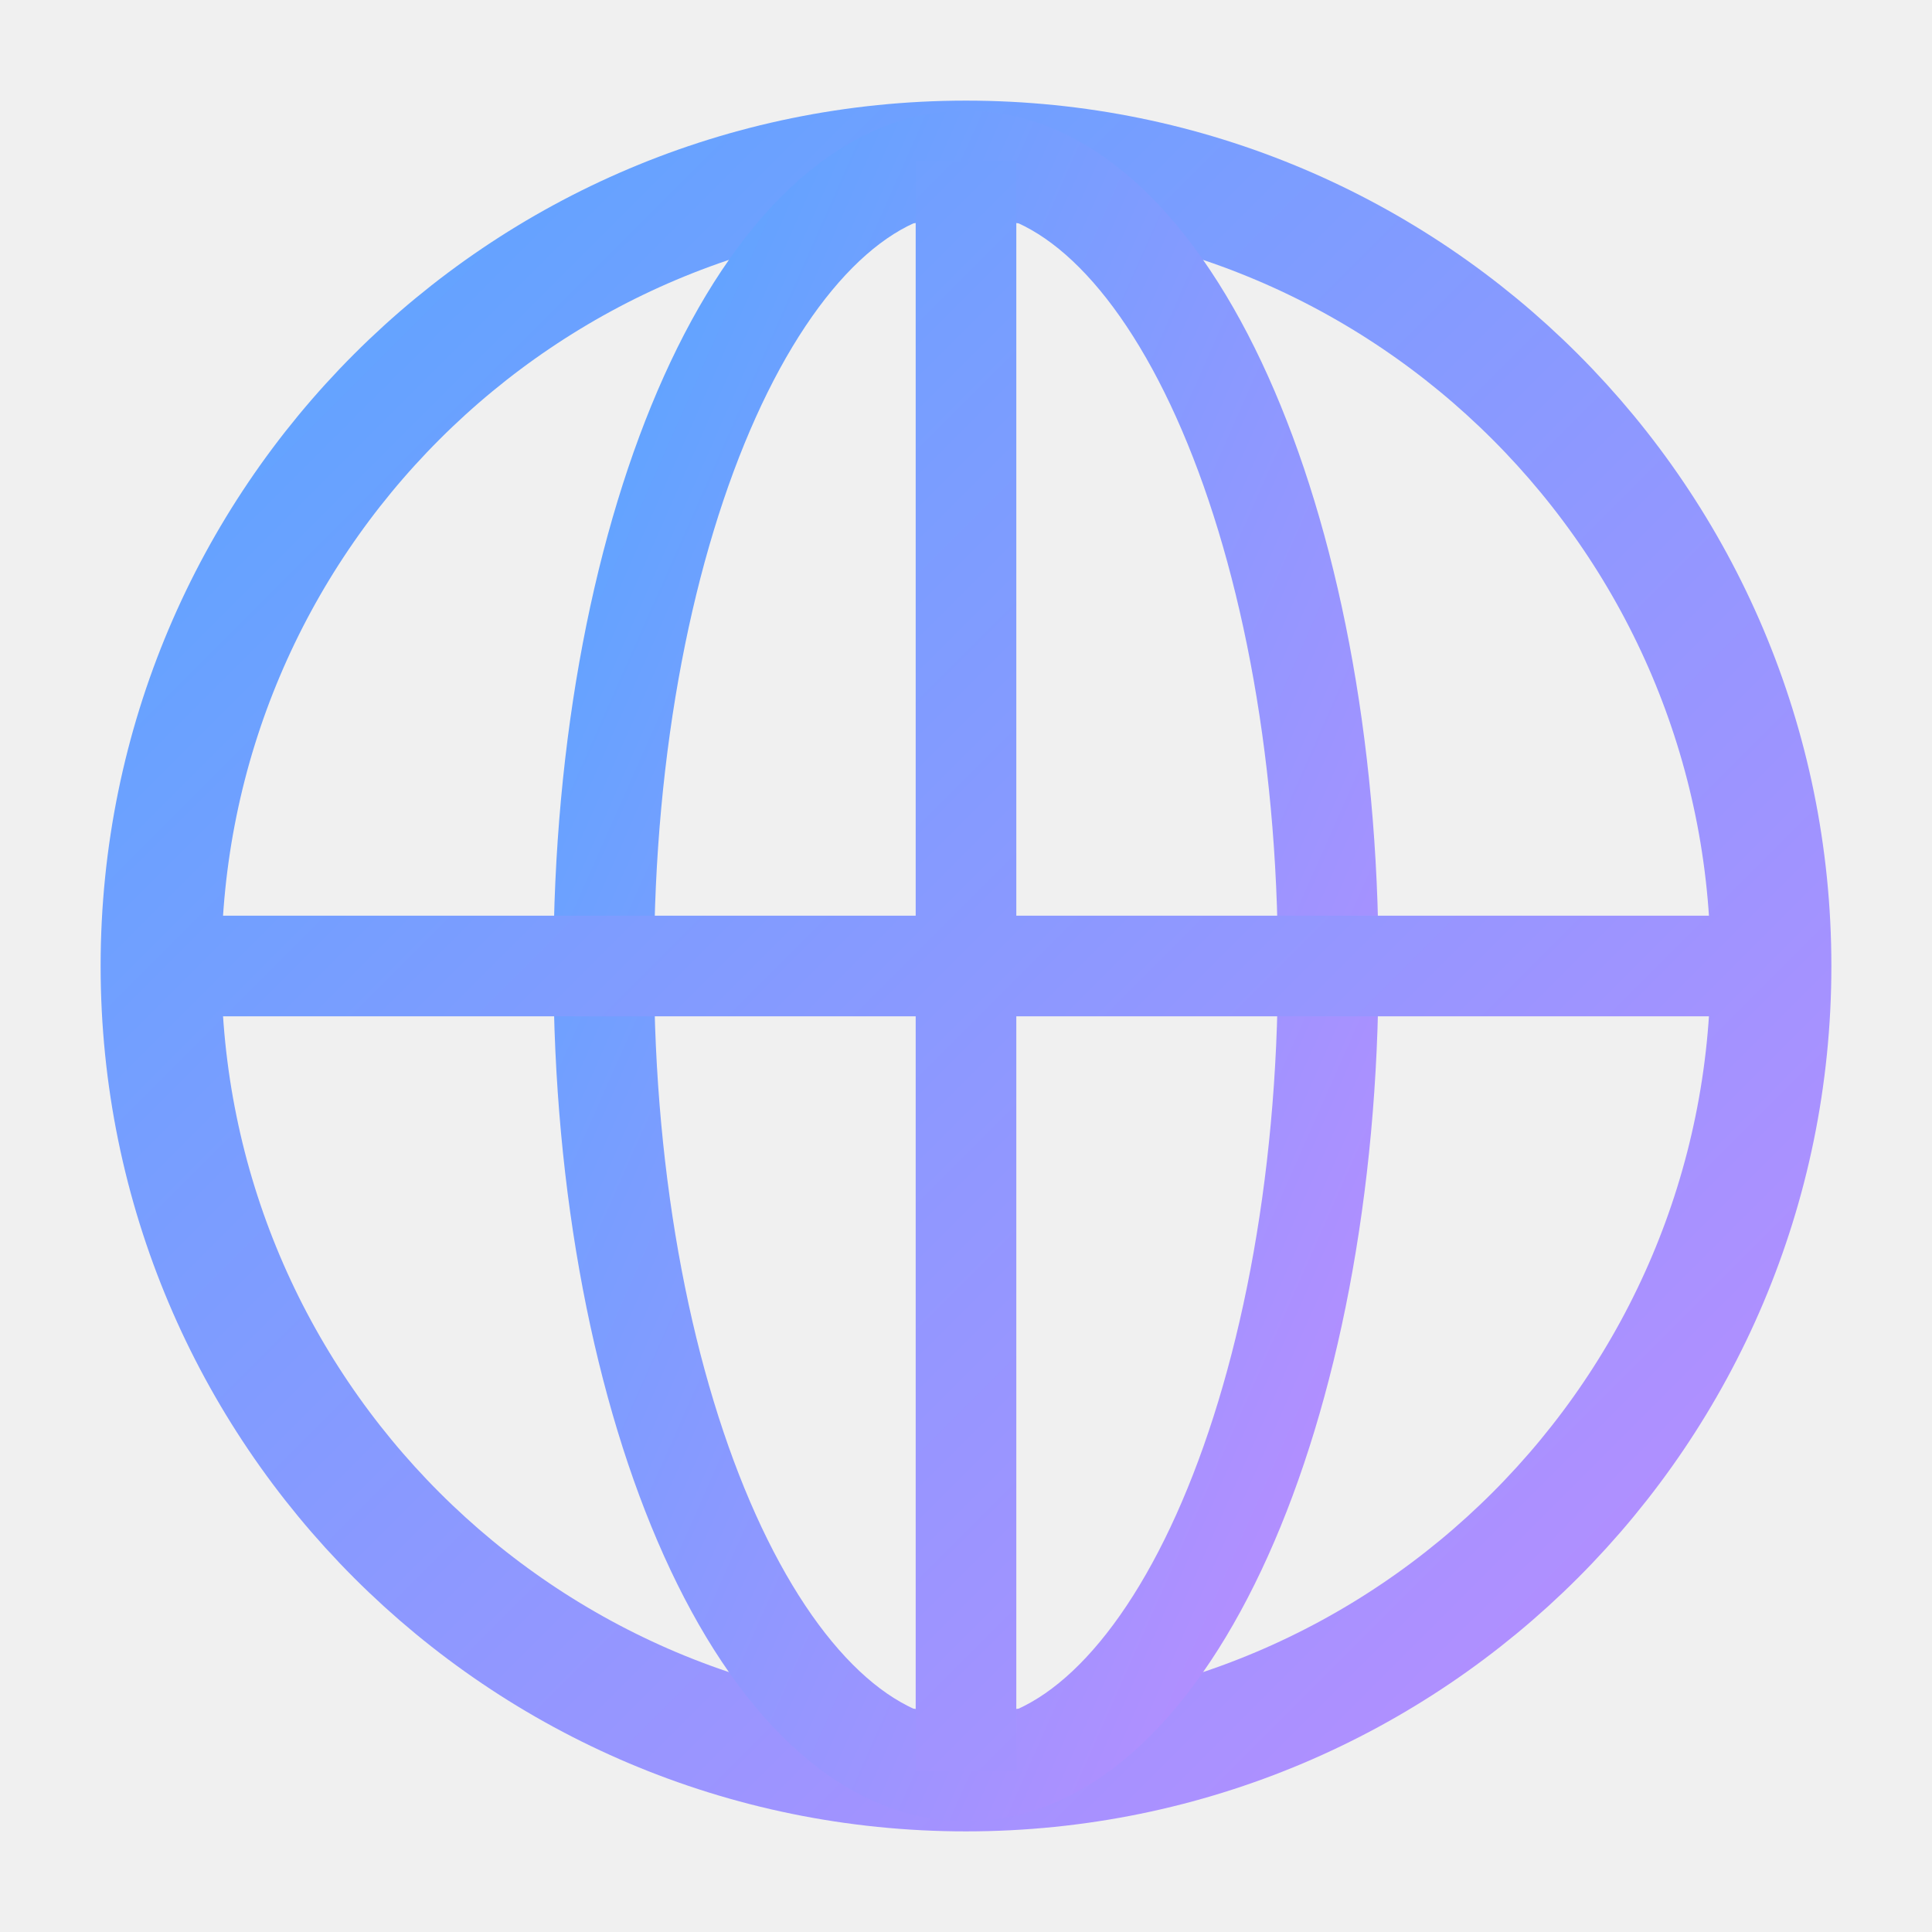
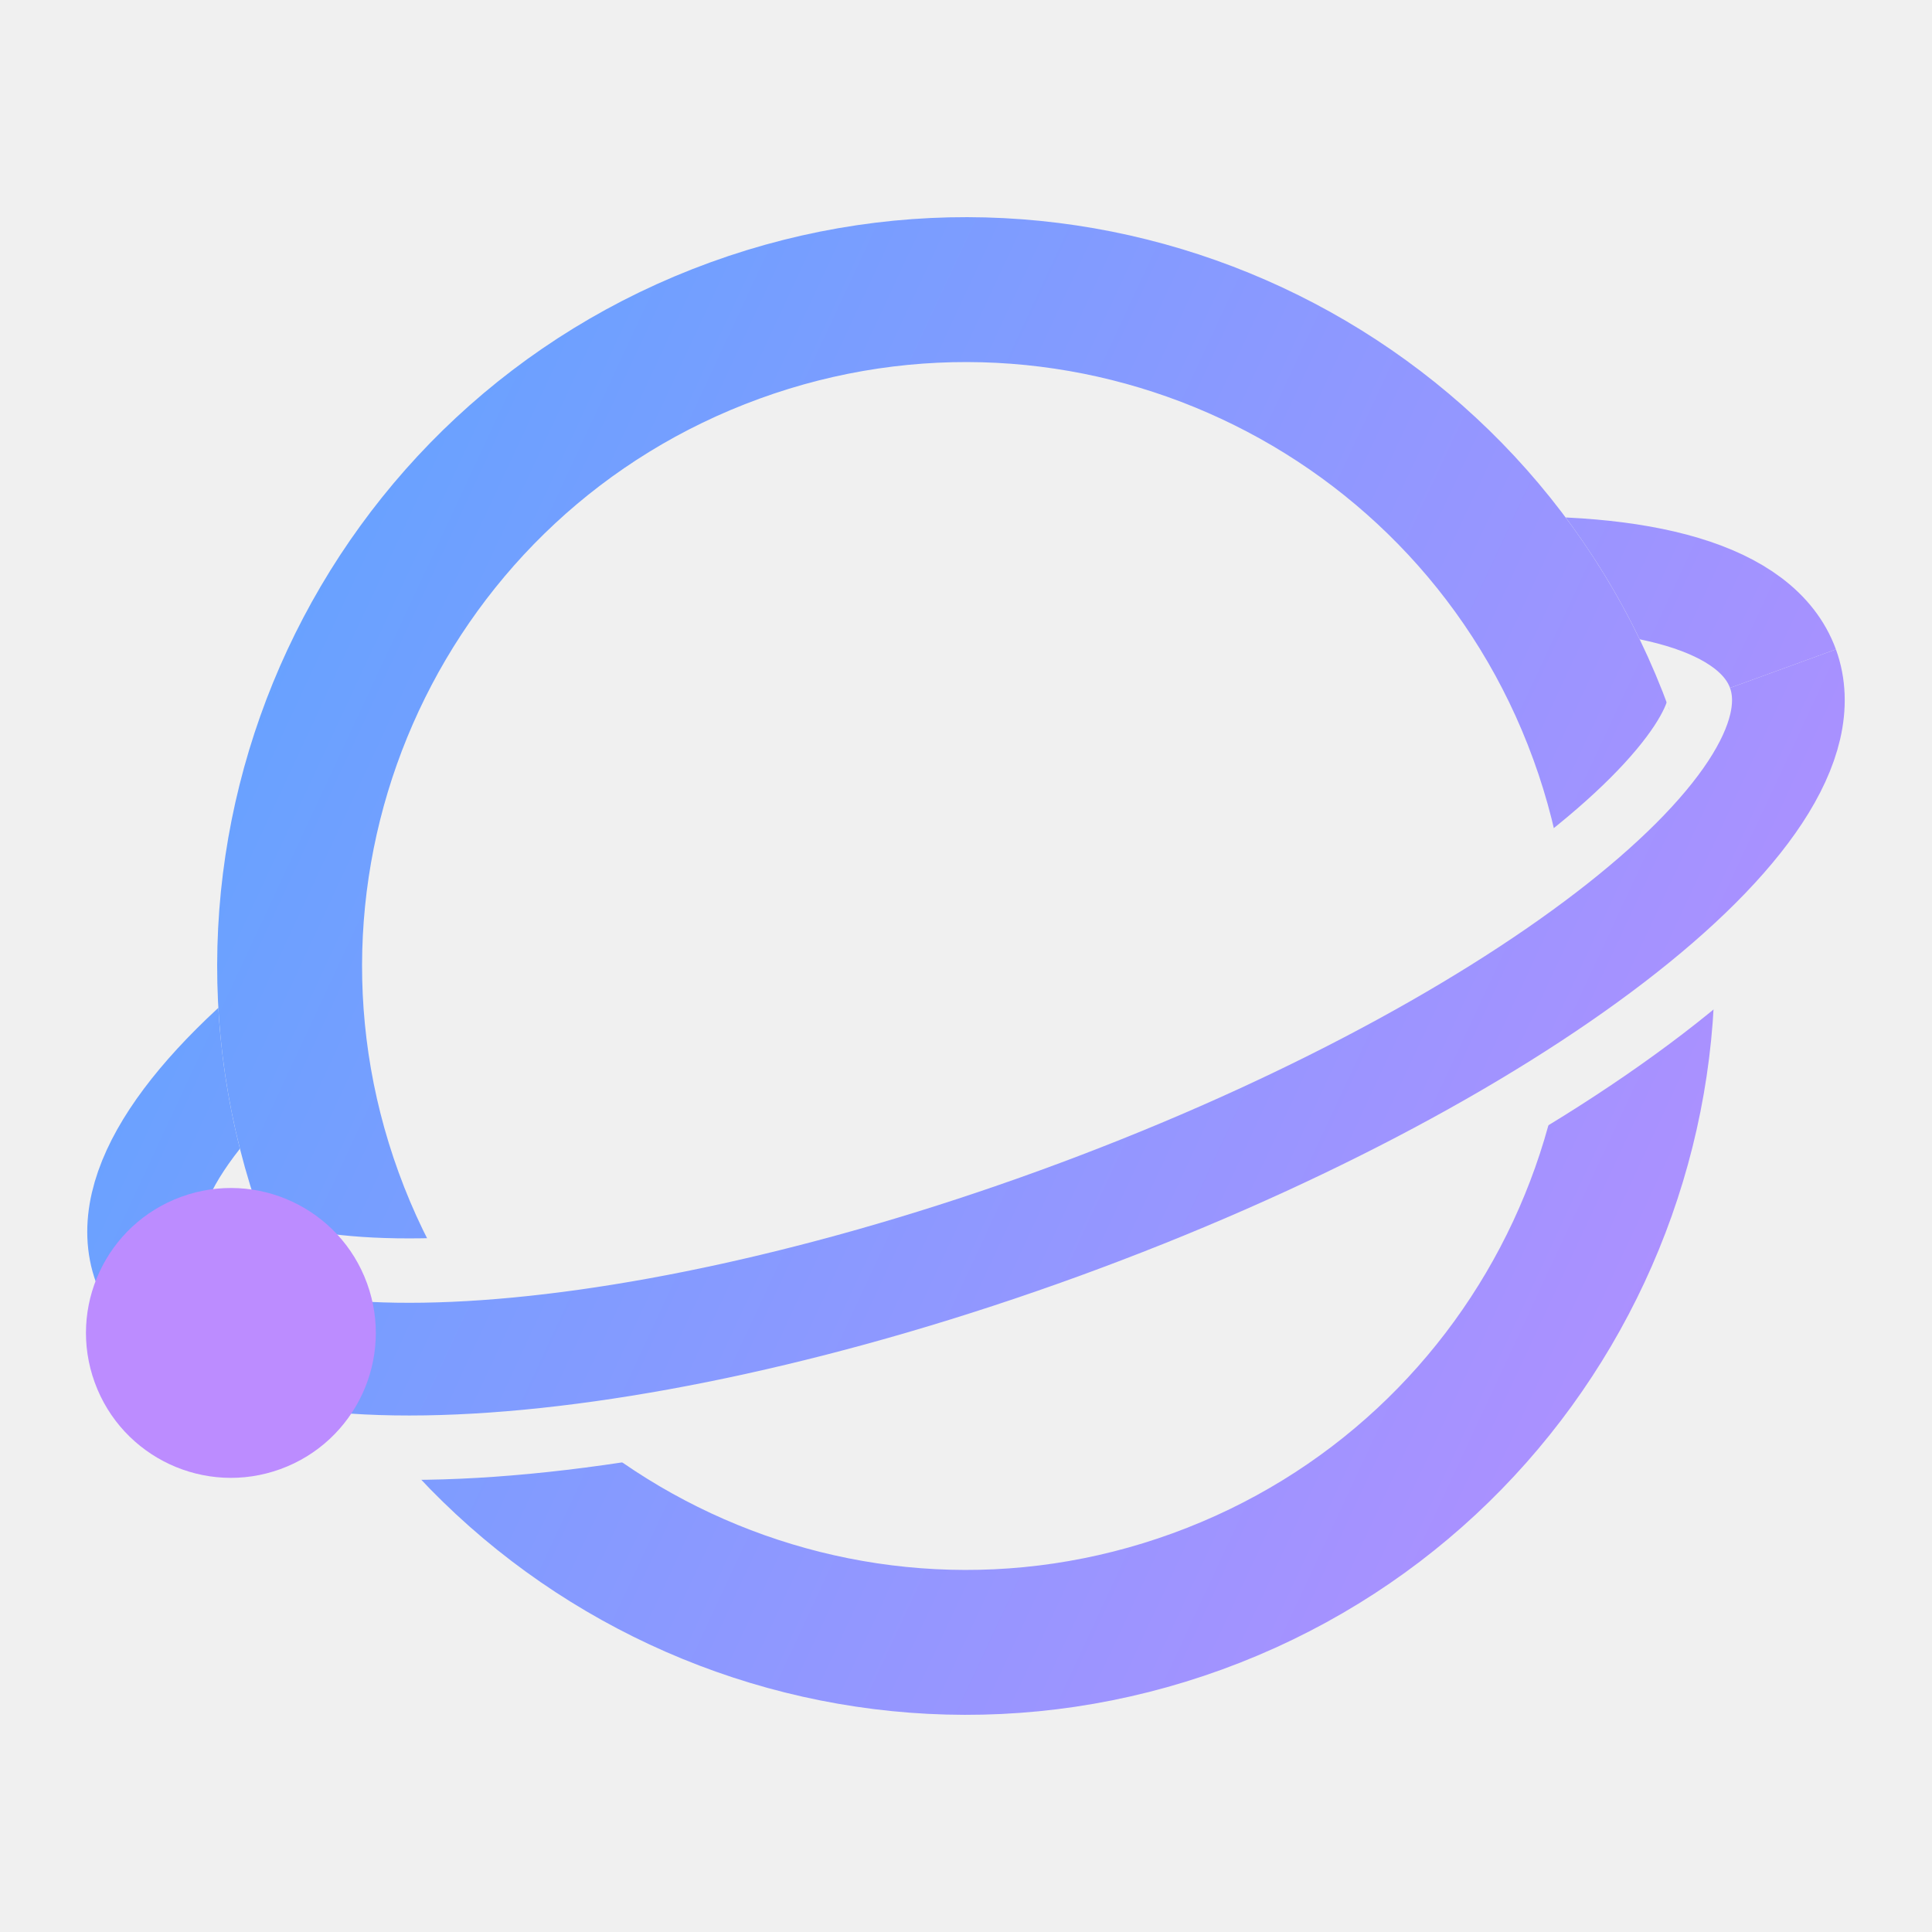
- <svg xmlns="http://www.w3.org/2000/svg" viewBox="0 0 48 48">
+ <svg xmlns="http://www.w3.org/2000/svg" viewBox="0 0 120 120">
  <defs>
-     <linearGradient id="g" x1="0" y1="0" x2="1" y2="1">
+     <linearGradient id="fg" gradientUnits="userSpaceOnUse" x1="10" y1="10" x2="110" y2="110">
      <stop offset="0" stop-color="#58a6ff" />
      <stop offset="1" stop-color="#bc8cff" />
    </linearGradient>
+     <mask id="fd" maskUnits="userSpaceOnUse" x="0" y="0" width="120" height="120">
+       <rect width="120" height="120" fill="#fff" />
+       <circle cx="60" cy="60" r="46.5" />
+     </mask>
+     <mask id="fp" maskUnits="userSpaceOnUse" x="0" y="0" width="120" height="120">
+       <rect width="120" height="120" fill="#fff" />
+       <path d="M 6 60 A 54 17 0 0 0 114 60" fill="none" stroke="#000" stroke-width="15" />
+     </mask>
  </defs>
-   <circle cx="24" cy="24" r="20" fill="none" stroke="url(#g)" stroke-width="3" />
-   <ellipse cx="24" cy="24" rx="9" ry="20" fill="none" stroke="url(#g)" stroke-width="2.5" />
-   <path d="M24 4V44M4 24H44" stroke="url(#g)" stroke-width="2.5" />
+   <g transform="rotate(-20 60 60)">
+     <path d="M 6 60 A 54 17 0 0 1 114 60" fill="none" stroke="url(#fg)" stroke-width="7" mask="url(#fd)" />
+     <circle cx="60" cy="60" r="42" fill="none" stroke="url(#fg)" stroke-width="9" mask="url(#fp)" />
+     <path d="M 6 60 A 54 17 0 0 0 114 60" fill="none" stroke="url(#fg)" stroke-width="7" />
+     <circle cx="9.3" cy="65.8" r="9" fill="#bc8cff" />
+   </g>
</svg>
